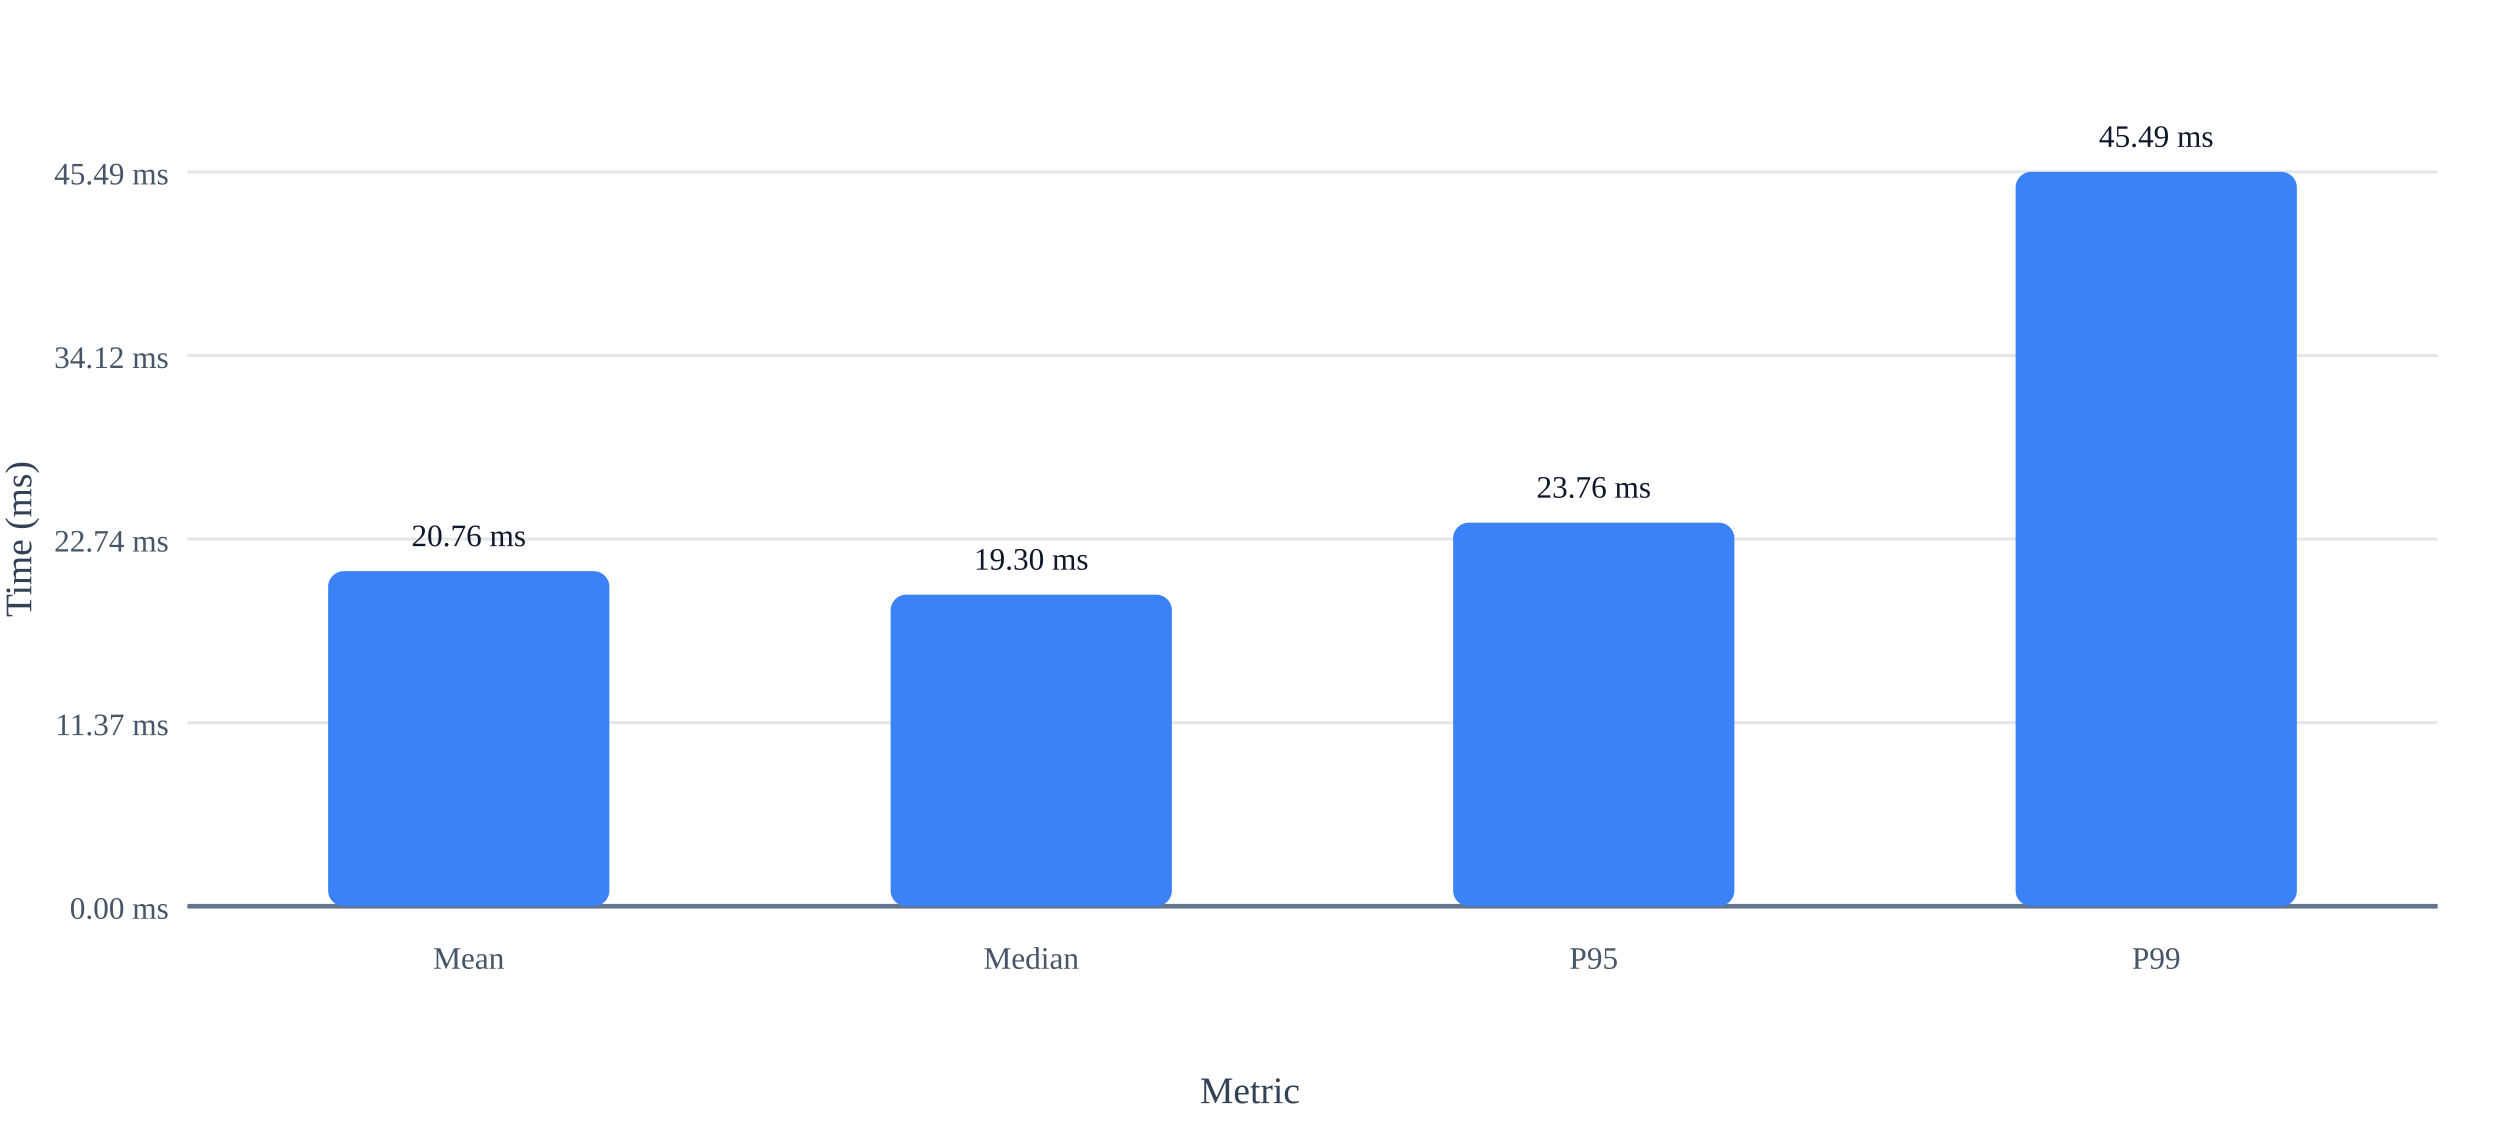
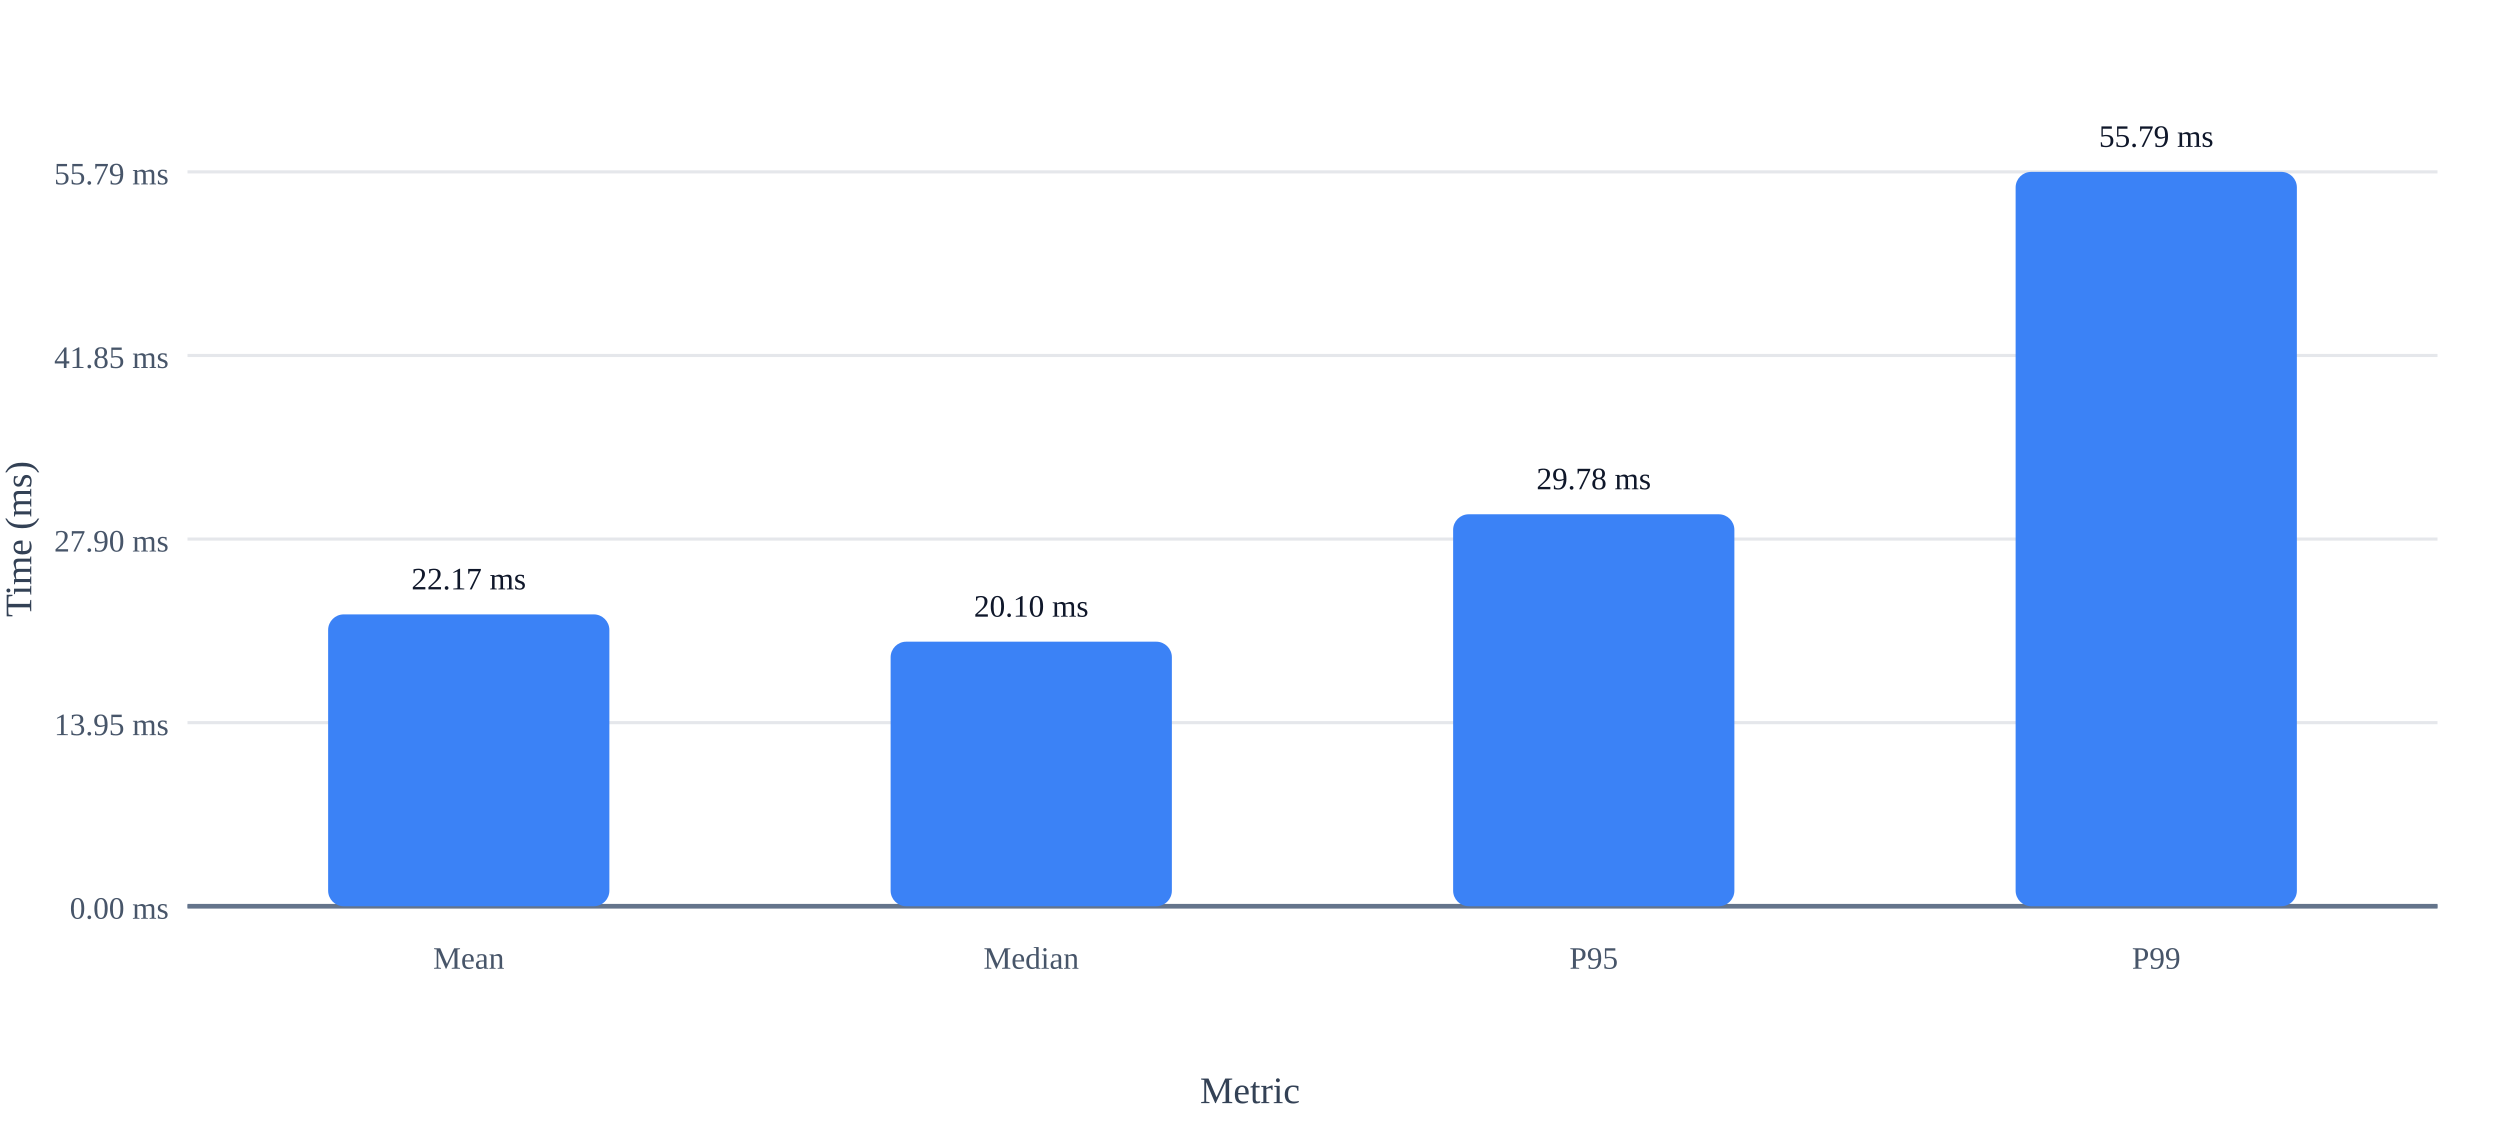
<svg xmlns="http://www.w3.org/2000/svg" width="800" height="360" viewBox="0 0 800 360">
  <rect width="100%" height="100%" fill="#ffffff" />
  <line x1="60" x2="780" y1="55" y2="55" stroke="#e5e7eb" stroke-width="1" />
  <line x1="60" x2="780" y1="113.75" y2="113.75" stroke="#e5e7eb" stroke-width="1" />
  <line x1="60" x2="780" y1="172.5" y2="172.5" stroke="#e5e7eb" stroke-width="1" />
  <line x1="60" x2="780" y1="231.25" y2="231.25" stroke="#e5e7eb" stroke-width="1" />
  <line x1="60" x2="780" y1="290" y2="290" stroke="#94a3b8" stroke-width="1" />
  <line x1="60" x2="780" y1="290" y2="290" stroke="#64748b" stroke-width="1.5" />
-   <rect x="105" y="182.77" width="90" height="107.23" rx="5" fill="#3b82f6" />
-   <text x="150" y="174.77" font-size="10" text-anchor="middle" fill="#0f172a">20.76 ms</text>
+   <rect x="105" y="196.605" width="90" height="93.395" rx="5" fill="#3b82f6" />
+   <text x="150" y="188.605" font-size="10" text-anchor="middle" fill="#0f172a">22.17 ms</text>
  <text x="150" y="310" font-size="10" text-anchor="middle" fill="#475569">Mean</text>
-   <rect x="285" y="190.292" width="90" height="99.708" rx="5" fill="#3b82f6" />
-   <text x="330" y="182.292" font-size="10" text-anchor="middle" fill="#0f172a">19.30 ms</text>
+   <rect x="285" y="205.34" width="90" height="84.66" rx="5" fill="#3b82f6" />
+   <text x="330" y="197.34" font-size="10" text-anchor="middle" fill="#0f172a">20.10 ms</text>
  <text x="330" y="310" font-size="10" text-anchor="middle" fill="#475569">Median</text>
-   <rect x="465" y="167.251" width="90" height="122.749" rx="5" fill="#3b82f6" />
-   <text x="510" y="159.251" font-size="10" text-anchor="middle" fill="#0f172a">23.76 ms</text>
+   <rect x="465" y="164.569" width="90" height="125.431" rx="5" fill="#3b82f6" />
+   <text x="510" y="156.569" font-size="10" text-anchor="middle" fill="#0f172a">29.78 ms</text>
  <text x="510" y="310" font-size="10" text-anchor="middle" fill="#475569">P95</text>
  <rect x="645" y="55" width="90" height="235" rx="5" fill="#3b82f6" />
-   <text x="690" y="47" font-size="10" text-anchor="middle" fill="#0f172a">45.49 ms</text>
+   <text x="690" y="47" font-size="10" text-anchor="middle" fill="#0f172a">55.79 ms</text>
  <text x="690" y="310" font-size="10" text-anchor="middle" fill="#475569">P99</text>
-   <text x="54" y="59" font-size="10" text-anchor="end" fill="#475569">45.49 ms</text>
-   <text x="54" y="117.75" font-size="10" text-anchor="end" fill="#475569">34.12 ms</text>
-   <text x="54" y="176.5" font-size="10" text-anchor="end" fill="#475569">22.74 ms</text>
-   <text x="54" y="235.25" font-size="10" text-anchor="end" fill="#475569">11.37 ms</text>
+   <text x="54" y="59" font-size="10" text-anchor="end" fill="#475569">55.79 ms</text>
+   <text x="54" y="117.75" font-size="10" text-anchor="end" fill="#475569">41.85 ms</text>
+   <text x="54" y="176.5" font-size="10" text-anchor="end" fill="#475569">27.90 ms</text>
+   <text x="54" y="235.25" font-size="10" text-anchor="end" fill="#475569">13.95 ms</text>
  <text x="54" y="294" font-size="10" text-anchor="end" fill="#475569">0.00 ms</text>
  <text x="400" y="353" font-size="12" fill="#334155" text-anchor="middle">Metric</text>
  <text x="10" y="172.5" font-size="12" fill="#334155" text-anchor="middle" transform="rotate(-90 10 172.5)">Time (ms)</text>
</svg>
